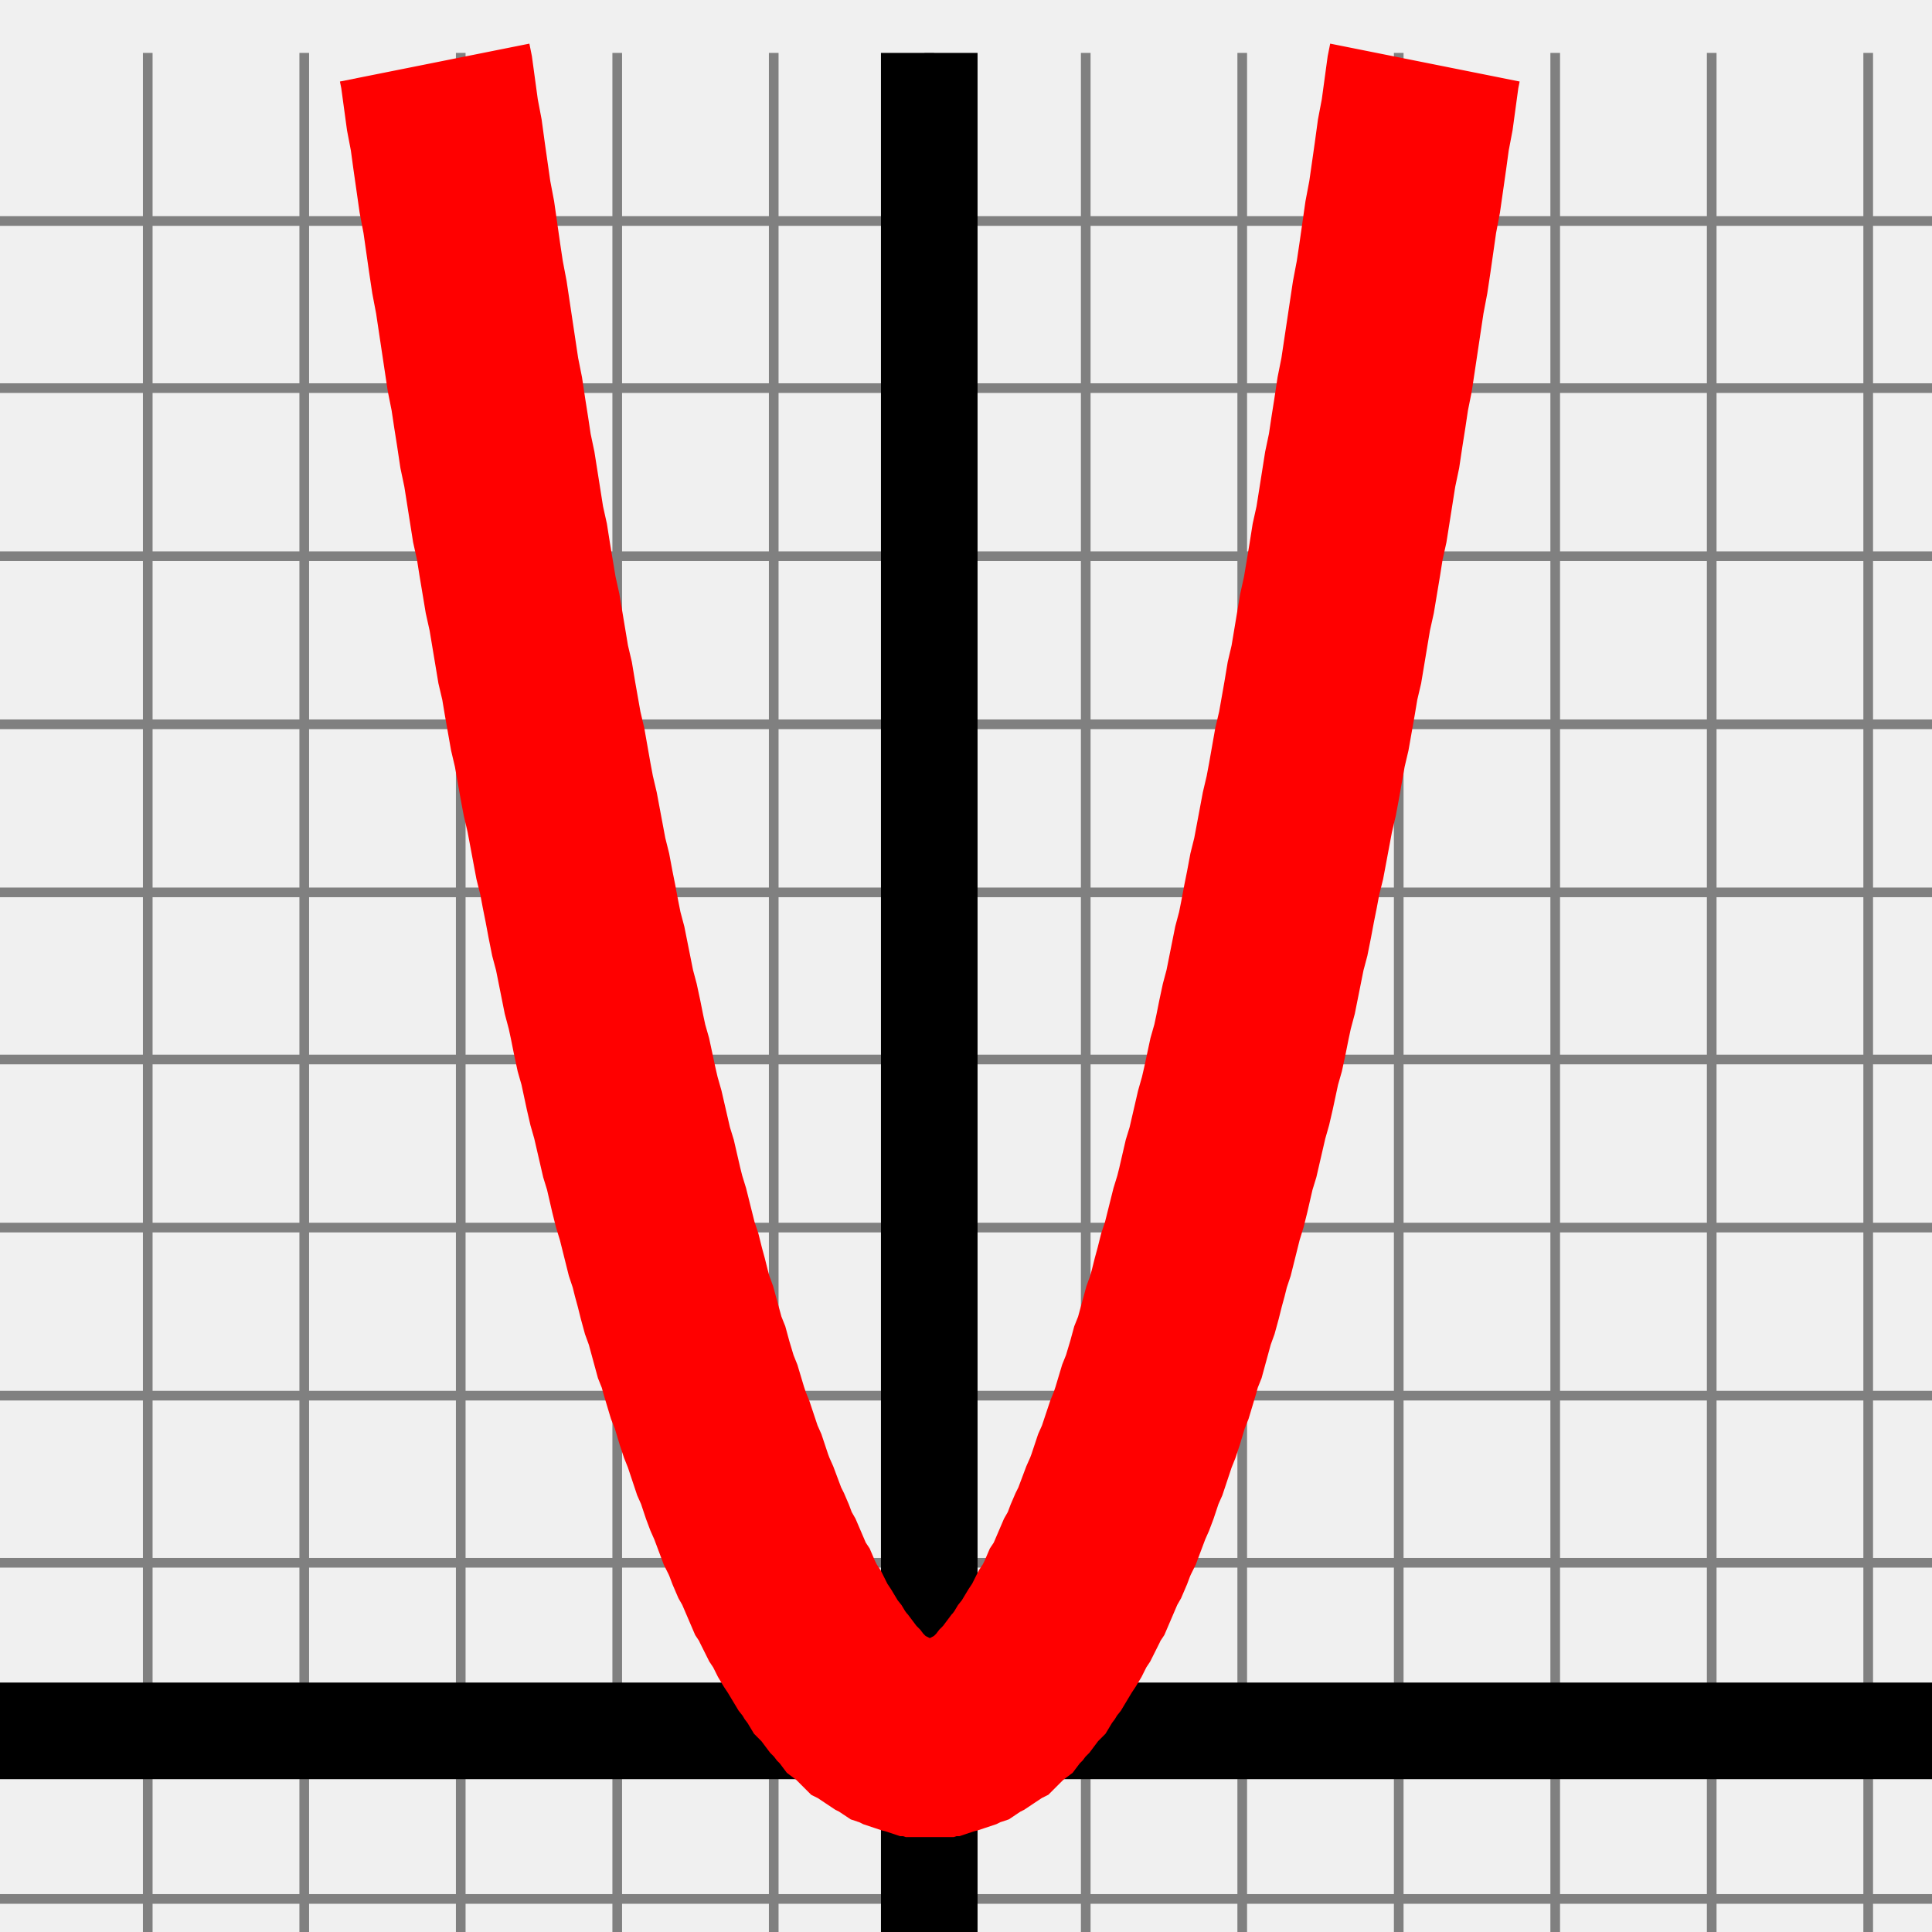
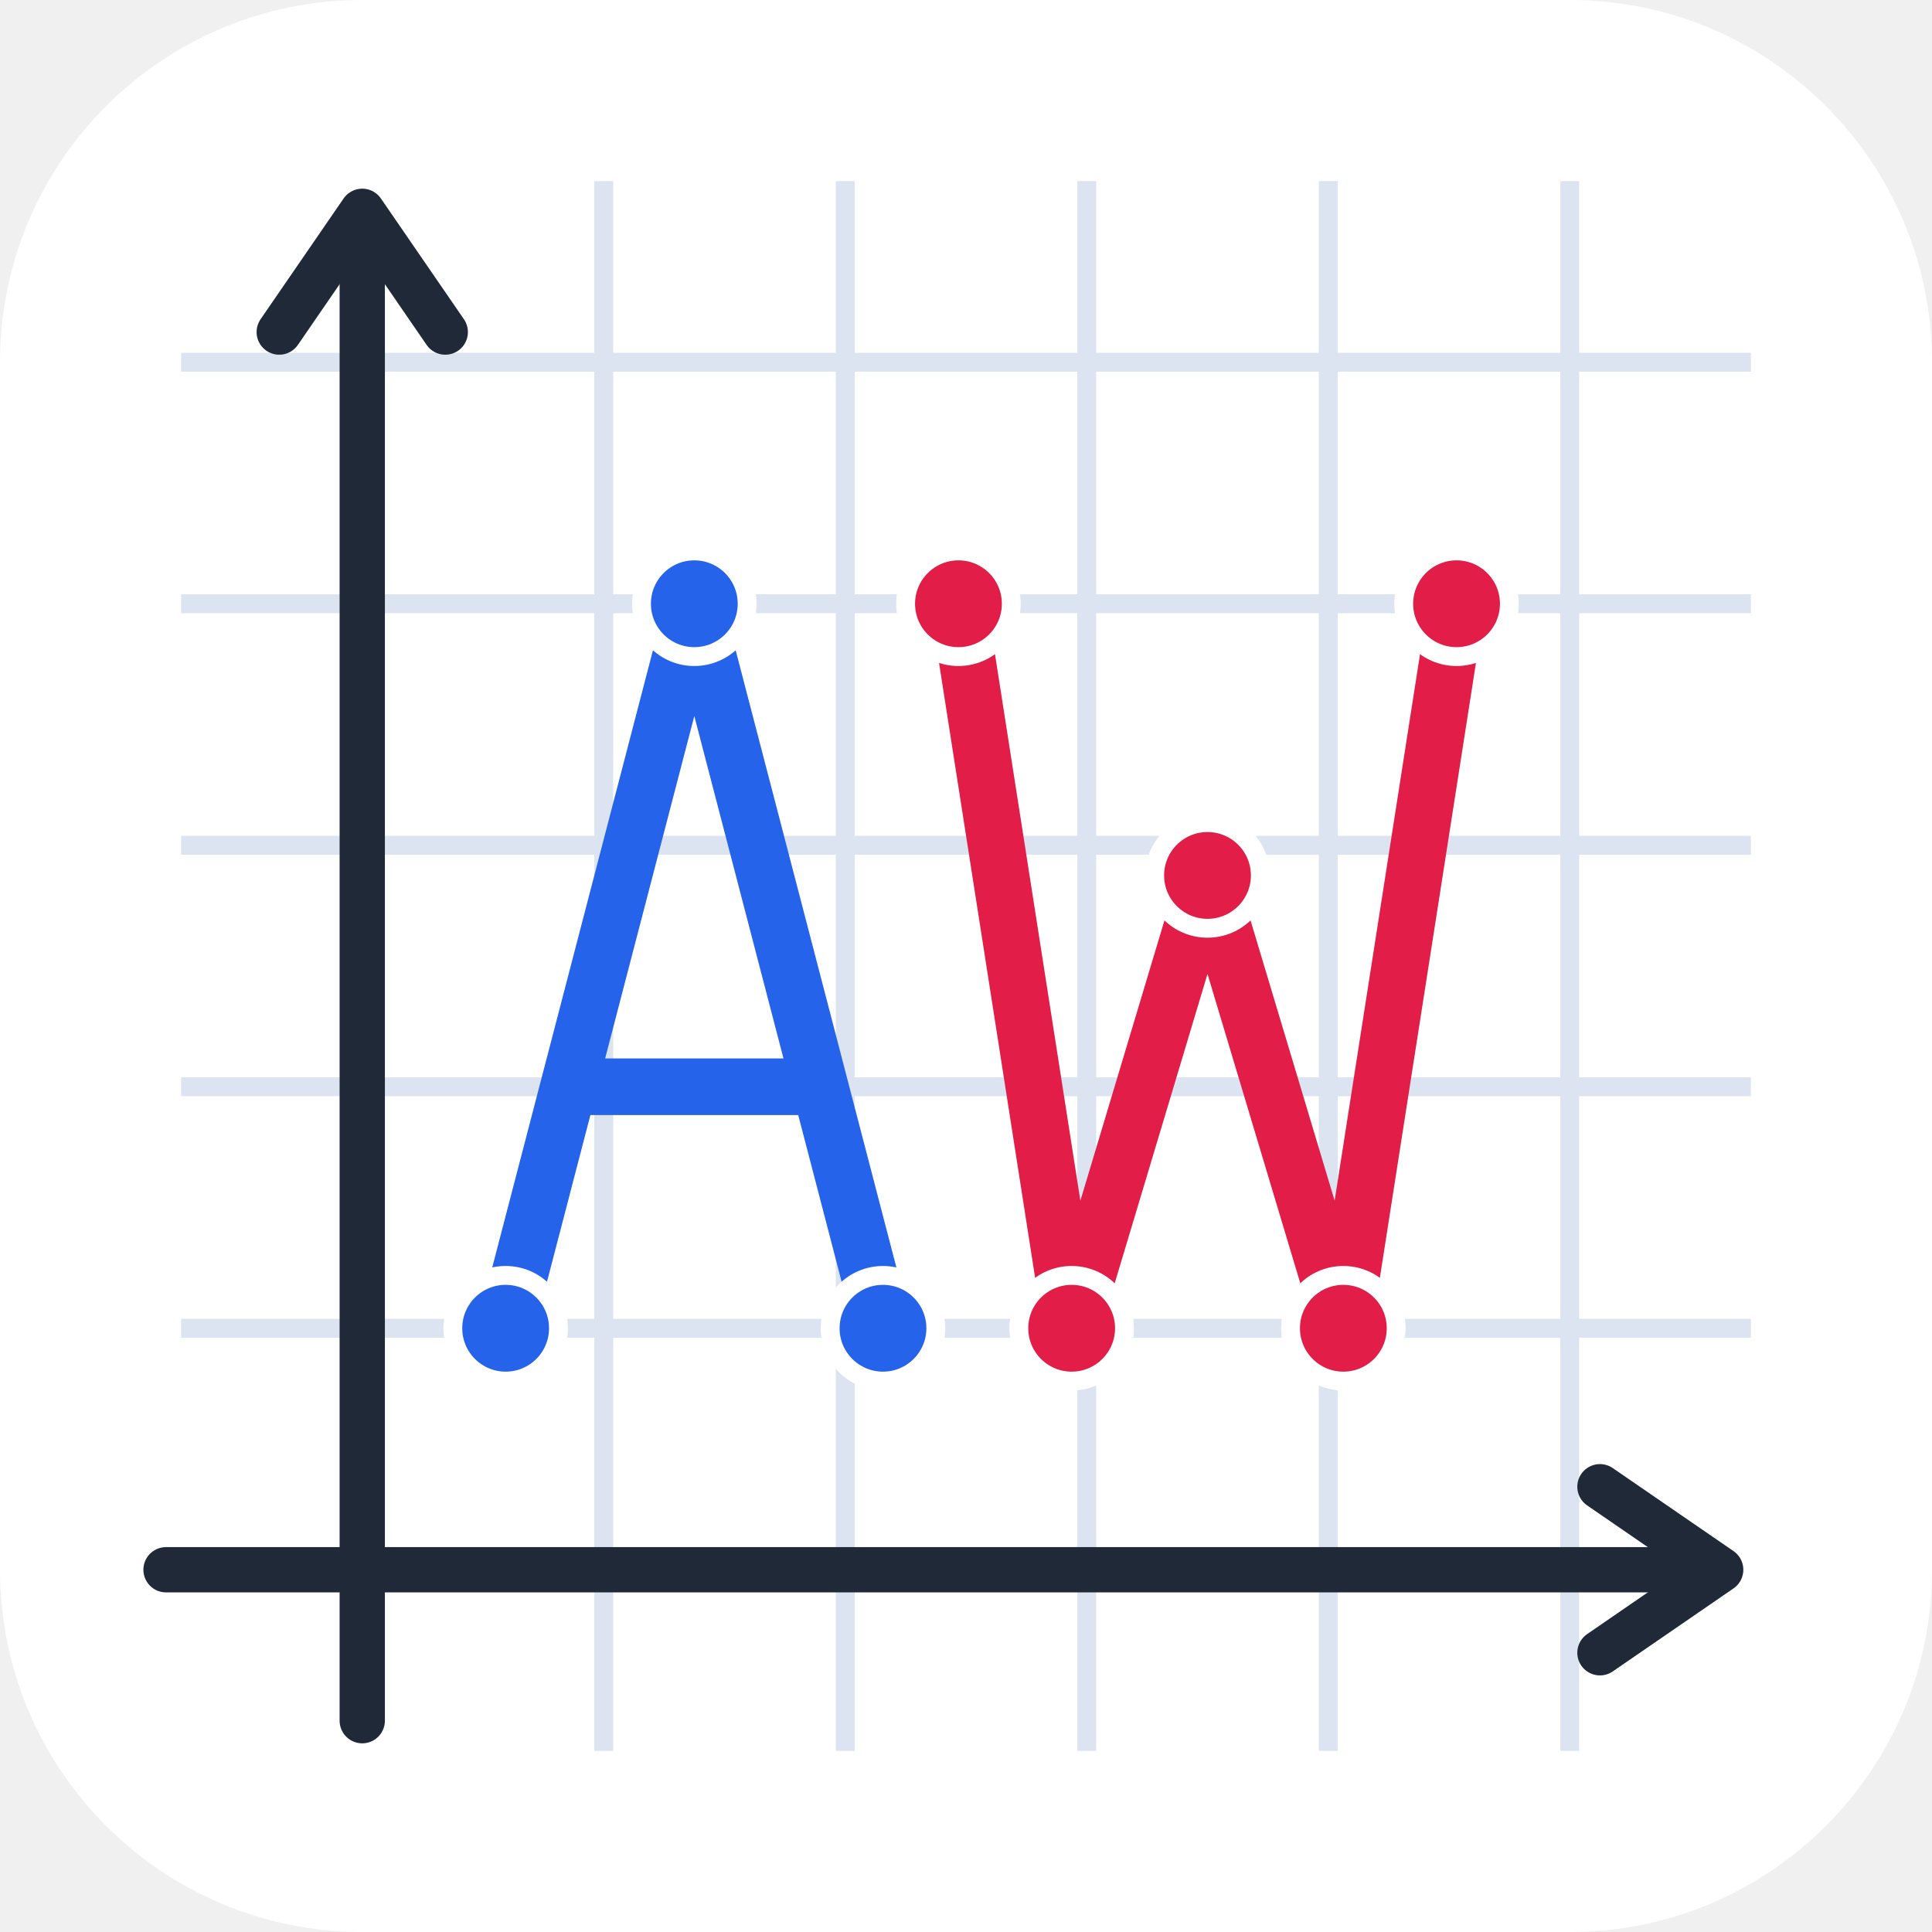
- <svg xmlns="http://www.w3.org/2000/svg" width="500" height="500" fill="none" stroke="#808080" viewBox="90 0 200 200">
-   <path d="M24.296,335.478h323.9" />
-   <path d="M24.296,318.178h323.9" />
-   <path d="M24.296,300.778h323.9" />
-   <path d="M24.296,283.378h323.9" />
-   <path d="M24.296,266.078h323.9" />
-   <path d="M24.296,248.678h323.9" />
-   <path d="M24.296,231.278h323.9" />
-   <path d="M24.296,213.878h323.9" />
-   <path d="M24.296,196.578h323.9" />
-   <path d="M24.296,179.178h323.9" />
-   <path d="M24.296,161.778h323.9" />
-   <path d="M24.296,144.478h323.9" />
-   <path d="M24.296,127.078h323.9" />
-   <path d="M24.296,109.678h323.9" />
-   <path d="M24.296,92.378h323.9" />
-   <path d="M24.296,74.978h323.9" />
-   <path d="M24.296,57.578h323.9" />
-   <path d="M24.296,40.178h323.9" />
-   <path d="M24.296,22.878h323.9" />
-   <path d="M40.496,352.878V5.478" />
-   <path d="M56.696,352.878V5.478" />
-   <path d="M72.896,352.878V5.478" />
-   <path d="M89.096,352.878V5.478" />
-   <path d="M105.296,352.878V5.478" />
-   <path d="M121.496,352.878V5.478" />
-   <path d="M137.696,352.878V5.478" />
-   <path d="M153.896,352.878V5.478" />
-   <path d="M170.096,352.878V5.478" />
-   <path d="M186.196,352.878V5.478" />
-   <path d="M202.395,352.878V5.478" />
-   <path d="M218.596,352.878V5.478" />
-   <path d="M234.796,352.878V5.478" />
-   <path d="M250.996,352.878V5.478" />
-   <path d="M267.196,352.878V5.478" />
-   <path d="M283.395,352.878V5.478" />
-   <path d="M299.596,352.878V5.478" />
-   <path d="M315.796,352.878V5.478" />
-   <path d="M331.996,352.878V5.478" />
-   <path d="M24.296,179.178h323.9 M186.196,352.878V5.478" stroke-width="10" stroke="rgb(0, 0, 0)" />
-   <path stroke-width="20" stroke="rgb(255, 0, 0)" d="M 134.996 6.478 L 135.196 7.478 L 135.496 9.678 L 135.796 11.878 L 136.196 13.978 L 136.496 16.178 L 136.796 18.278 L 137.096 20.378 L 137.496 22.478 L 137.796 24.578 L 138.096 26.678 L 138.396 28.678 L 138.796 30.778 L 139.096 32.778 L 139.396 34.778 L 139.696 36.778 L 139.996 38.778 L 140.396 40.778 L 140.696 42.778 L 140.996 44.678 L 141.296 46.678 L 141.696 48.578 L 141.996 50.478 L 142.296 52.378 L 142.596 54.278 L 142.996 56.078 L 143.296 57.978 L 143.596 59.778 L 143.896 61.578 L 144.296 63.378 L 144.596 65.178 L 144.896 66.978 L 145.196 68.778 L 145.596 70.478 L 145.896 72.278 L 146.196 73.978 L 146.496 75.678 L 146.896 77.378 L 147.196 79.078 L 147.496 80.778 L 147.796 82.378 L 148.196 84.078 L 148.496 85.678 L 148.796 87.278 L 149.096 88.878 L 149.496 90.478 L 149.796 92.078 L 150.096 93.578 L 150.396 95.178 L 150.696 96.678 L 151.096 98.178 L 151.396 99.678 L 151.696 101.178 L 151.996 102.678 L 152.396 104.178 L 152.696 105.578 L 152.996 107.078 L 153.296 108.478 L 153.696 109.878 L 153.996 111.278 L 154.296 112.678 L 154.596 113.978 L 154.996 115.378 L 155.296 116.678 L 155.596 117.978 L 155.896 119.278 L 156.296 120.578 L 156.596 121.878 L 156.896 123.178 L 157.196 124.378 L 157.596 125.678 L 157.896 126.878 L 158.196 128.078 L 158.496 129.278 L 158.896 130.478 L 159.196 131.678 L 159.496 132.778 L 159.796 133.978 L 160.096 135.078 L 160.496 136.178 L 160.796 137.278 L 161.096 138.378 L 161.396 139.478 L 161.796 140.478 L 162.096 141.578 L 162.396 142.578 L 162.696 143.578 L 163.096 144.578 L 163.396 145.578 L 163.696 146.578 L 163.996 147.478 L 164.396 148.478 L 164.696 149.378 L 164.996 150.278 L 165.296 151.178 L 165.696 152.078 L 165.996 152.978 L 166.296 153.878 L 166.596 154.678 L 166.996 155.578 L 167.296 156.378 L 167.596 157.178 L 167.896 157.978 L 168.296 158.778 L 168.596 159.478 L 168.896 160.278 L 169.196 160.978 L 169.596 161.678 L 169.896 162.378 L 170.196 163.078 L 170.496 163.778 L 170.796 164.478 L 171.196 165.078 L 171.496 165.778 L 171.796 166.378 L 172.096 166.978 L 172.496 167.578 L 172.796 168.178 L 173.096 168.778 L 173.396 169.278 L 173.796 169.878 L 174.096 170.378 L 174.396 170.878 L 174.697 171.378 L 175.096 171.878 L 175.396 172.378 L 175.697 172.778 L 175.997 173.278 L 176.396 173.678 L 176.697 174.078 L 176.997 174.478 L 177.297 174.878 L 177.697 175.278 L 177.997 175.678 L 178.297 175.978 L 178.597 176.378 L 178.997 176.678 L 179.297 176.978 L 179.597 177.278 L 179.897 177.578 L 180.297 177.778 L 180.597 178.078 L 180.897 178.278 L 181.198 178.478 L 181.498 178.678 L 181.897 178.878 L 182.198 179.078 L 182.498 179.278 L 182.798 179.378 L 183.198 179.578 L 183.498 179.678 L 183.798 179.778 L 184.098 179.878 L 184.498 179.978 L 184.798 180.078 L 185.098 180.078 L 185.398 180.178 L 185.798 180.178 L 186.098 180.178 L 186.398 180.178 L 186.699 180.178 L 187.098 180.178 L 187.398 180.078 L 187.699 180.078 L 187.999 179.978 L 188.398 179.878 L 188.699 179.778 L 188.999 179.678 L 189.299 179.578 L 189.699 179.378 L 189.999 179.278 L 190.299 179.078 L 190.599 178.878 L 190.999 178.678 L 191.299 178.478 L 191.599 178.278 L 191.899 178.078 L 192.2 177.778 L 192.599 177.578 L 192.899 177.278 L 193.2 176.978 L 193.5 176.678 L 193.899 176.378 L 194.2 175.978 L 194.5 175.678 L 194.8 175.278 L 195.2 174.878 L 195.5 174.478 L 195.8 174.078 L 196.1 173.678 L 196.5 173.278 L 196.8 172.778 L 197.1 172.378 L 197.4 171.878 L 197.8 171.378 L 198.1 170.878 L 198.4 170.378 L 198.701 169.878 L 199.1 169.278 L 199.4 168.778 L 199.701 168.178 L 200.001 167.578 L 200.4 166.978 L 200.701 166.378 L 201.001 165.778 L 201.301 165.078 L 201.701 164.478 L 202.001 163.778 L 202.301 163.078 L 202.601 162.378 L 202.901 161.678 L 203.301 160.978 L 203.601 160.278 L 203.901 159.478 L 204.202 158.778 L 204.601 157.978 L 204.901 157.178 L 205.202 156.378 L 205.502 155.578 L 205.901 154.678 L 206.202 153.878 L 206.502 152.978 L 206.802 152.078 L 207.202 151.178 L 207.502 150.278 L 207.802 149.378 L 208.102 148.478 L 208.502 147.478 L 208.802 146.578 L 209.102 145.578 L 209.402 144.578 L 209.802 143.578 L 210.102 142.578 L 210.402 141.578 L 210.703 140.478 L 211.102 139.478 L 211.402 138.378 L 211.703 137.278 L 212.003 136.178 L 212.402 135.078 L 212.703 133.978 L 213.003 132.778 L 213.303 131.678 L 213.603 130.478 L 214.003 129.278 L 214.303 128.078 L 214.603 126.878 L 214.903 125.678 L 215.303 124.378 L 215.603 123.178 L 215.903 121.878 L 216.204 120.578 L 216.603 119.278 L 216.903 117.978 L 217.204 116.678 L 217.504 115.378 L 217.903 113.978 L 218.204 112.678 L 218.504 111.278 L 218.804 109.878 L 219.204 108.478 L 219.504 107.078 L 219.804 105.578 L 220.104 104.178 L 220.504 102.678 L 220.804 101.178 L 221.104 99.678 L 221.404 98.178 L 221.804 96.678 L 222.104 95.178 L 222.404 93.578 L 222.705 92.078 L 223.005 90.478 L 223.404 88.878 L 223.705 87.278 L 224.005 85.678 L 224.305 84.078 L 224.705 82.378 L 225.005 80.778 L 225.305 79.078 L 225.605 77.378 L 226.005 75.678 L 226.305 73.978 L 226.605 72.278 L 226.905 70.478 L 227.305 68.778 L 227.605 66.978 L 227.905 65.178 L 228.206 63.378 L 228.605 61.578 L 228.905 59.778 L 229.206 57.978 L 229.506 56.078 L 229.905 54.278 L 230.206 52.378 L 230.506 50.478 L 230.806 48.578 L 231.206 46.678 L 231.506 44.678 L 231.806 42.778 L 232.106 40.778 L 232.506 38.778 L 232.806 36.778 L 233.106 34.778 L 233.406 32.778 L 233.707 30.778 L 234.106 28.678 L 234.406 26.678 L 234.707 24.578 L 235.007 22.478 L 235.406 20.378 L 235.707 18.278 L 236.007 16.178 L 236.307 13.978 L 236.707 11.878 L 237.007 9.678 L 237.307 7.478 L 237.507 6.478" />
+ <svg xmlns="http://www.w3.org/2000/svg" viewBox="0 0 512 512" width="512" height="512">
+   <rect width="512" height="512" rx="96" fill="#ffffff" />
+   <g stroke="#dbe4f0" stroke-width="5">
+     <path d="M160 48V464M224 48V464M288 48V464M352 48V464M416 48V464" />
+     <path d="M48 96H464M48 160H464M48 224H464M48 288H464M48 352H464" />
+   </g>
+   <g fill="none" stroke="#1f2937" stroke-width="12" stroke-linecap="round" stroke-linejoin="round">
+     <path d="M96 456V60M44 416H452" />
+     <path d="M74 88L96 56L118 88M424 394L456 416L424 438" />
+   </g>
+   <g stroke-width="15" stroke-linecap="round" stroke-linejoin="round" fill="none">
+     <path d="M134 352L184 160L234 352M152 288H216" stroke="#2563eb" />
+     <path d="M254 160L284 352L320 232L356 352L386 160" stroke="#e11d48" />
+   </g>
+   <g stroke="#ffffff" stroke-width="5">
+     <g fill="#2563eb">
+       <circle cx="134" cy="352" r="14" />
+       <circle cx="184" cy="160" r="14" />
+       <circle cx="234" cy="352" r="14" />
+     </g>
+     <g fill="#e11d48">
+       <circle cx="254" cy="160" r="14" />
+       <circle cx="284" cy="352" r="14" />
+       <circle cx="320" cy="232" r="14" />
+       <circle cx="356" cy="352" r="14" />
+       <circle cx="386" cy="160" r="14" />
+     </g>
+   </g>
</svg>
